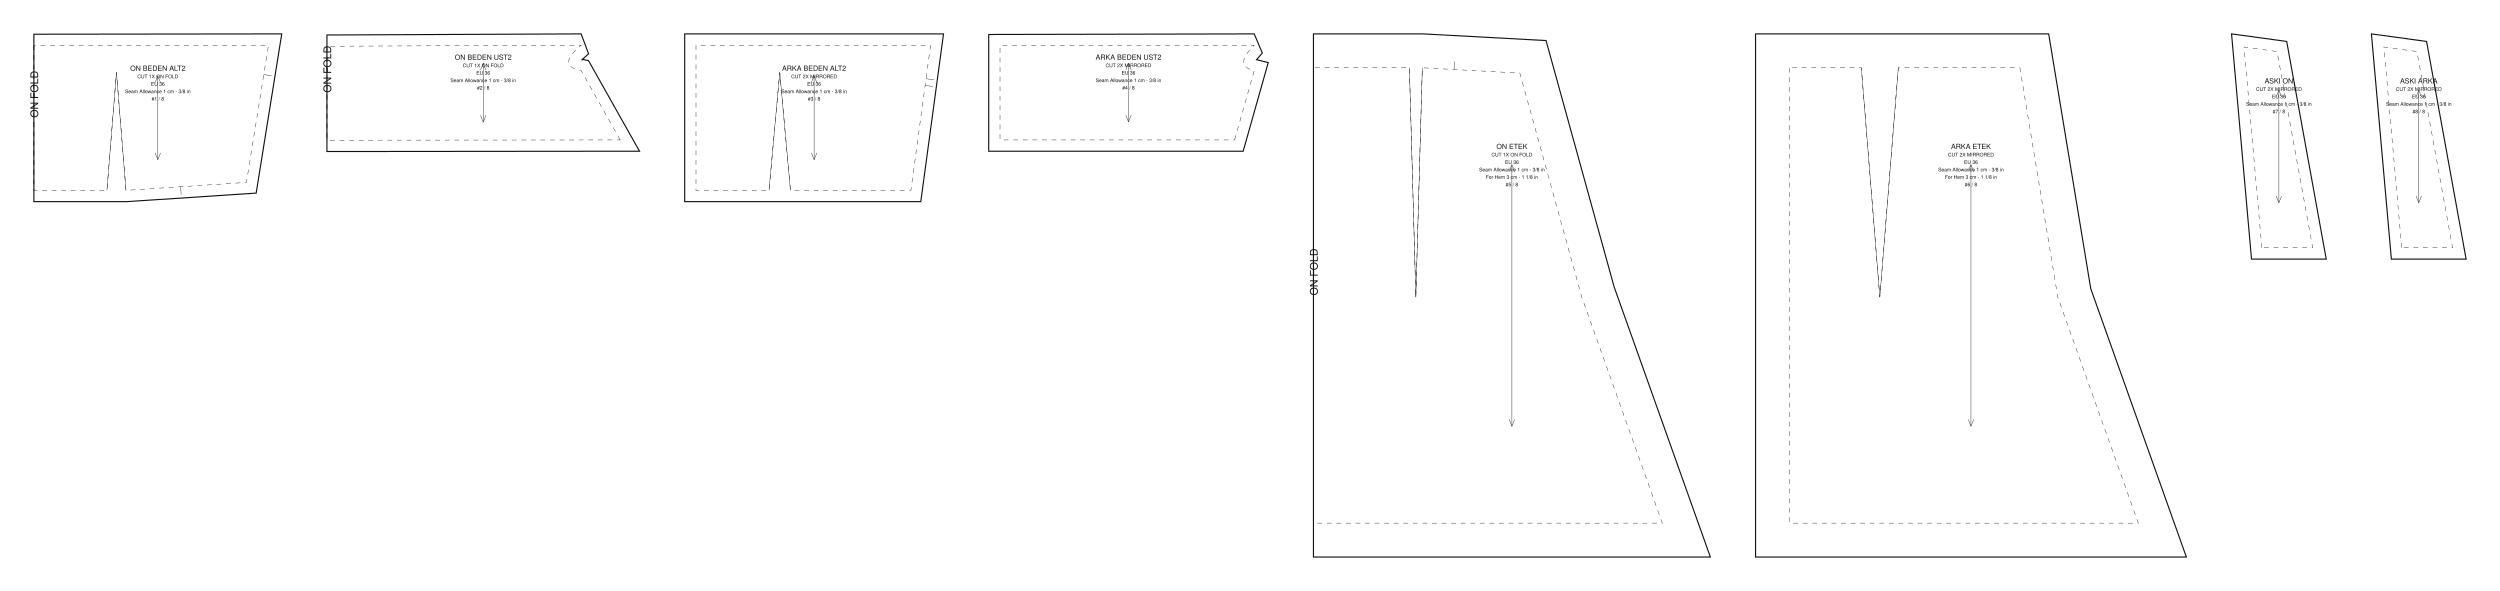
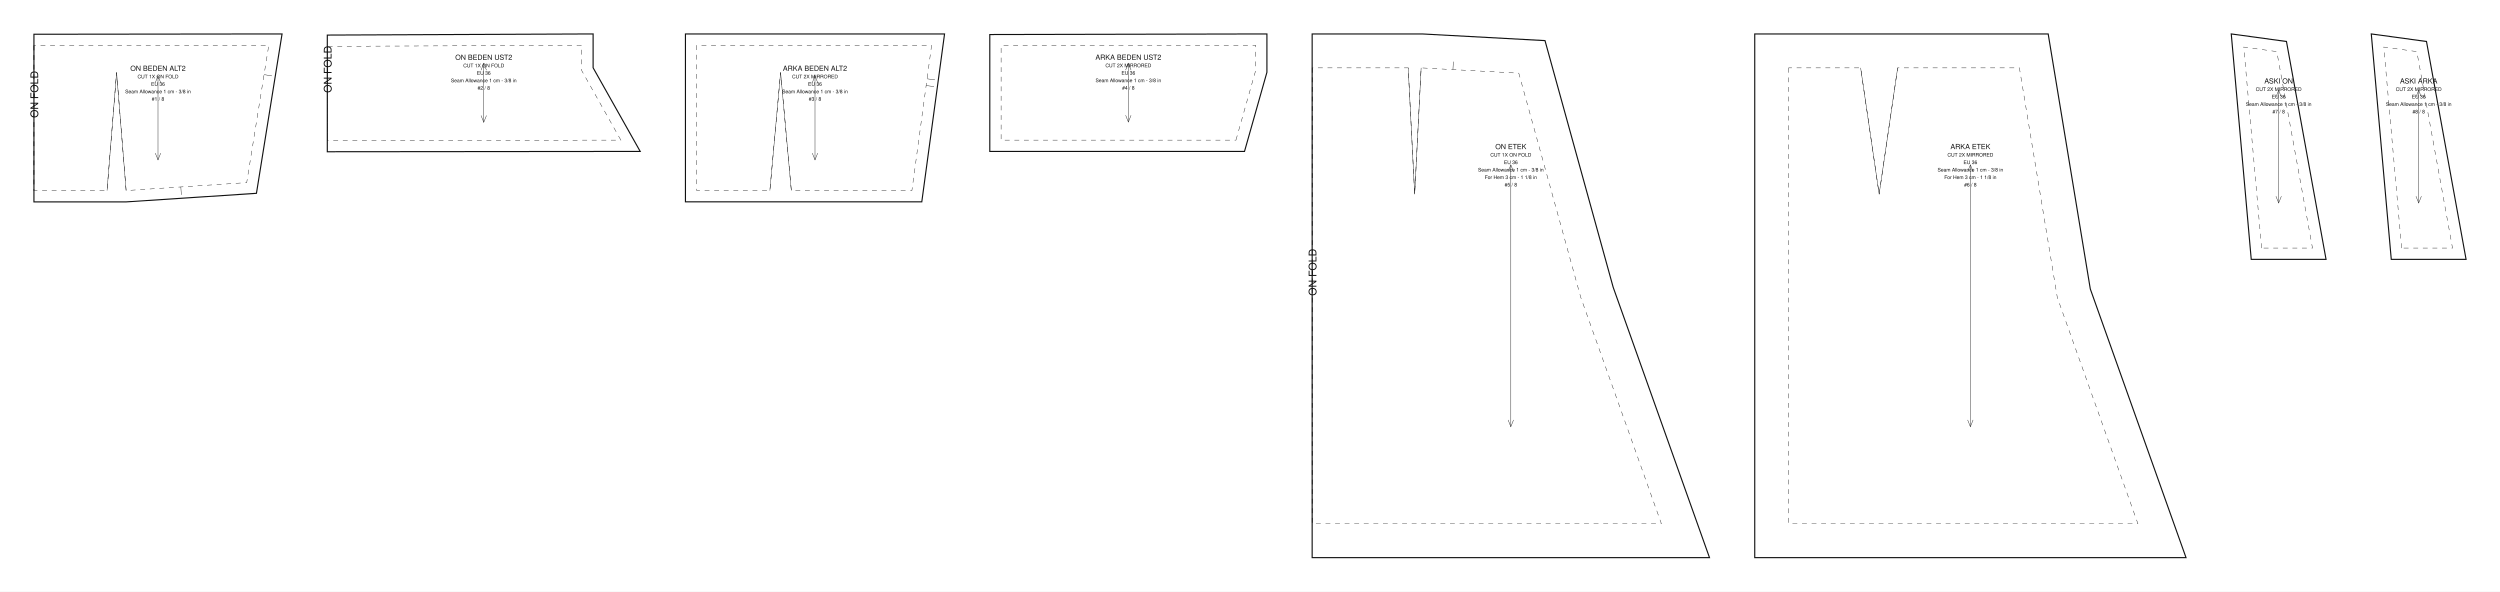
- <svg xmlns="http://www.w3.org/2000/svg" data-ops="28" viewBox="0 0 2212.645 523.000" width="2212.645mm" height="523.000mm" data-scale="1:1" data-unit-mm="1" data-sheet="stitchu-pattern-sheet-v1" data-graf="taban-elbise" data-body="gercek36" data-parca="8">
-   <rect width="2212.645" height="523.000" fill="#ffffff" />
+ <svg xmlns="http://www.w3.org/2000/svg" data-ops="30" viewBox="0 0 2210.236 523.000" width="2210.236mm" height="523.000mm" data-scale="1:1" data-unit-mm="1" data-sheet="stitchu-pattern-sheet-v1" data-graf="taban-elbise" data-body="gercek36" data-parca="8">
+   <rect width="2210.236" height="523.000" fill="#ffffff" />
  <g font-family="Helvetica,Arial,sans-serif" fill="none" stroke="#111111">
    <g data-panel="on_beden_alt2">
      <path data-katman="1" data-tur="kesim" stroke-width="1.000" d="M 30.000 30.287 L 30.000 178.471 L 111.837 178.471 L 226.727 170.902 L 249.365 30.000 Z" />
      <path data-katman="14" data-tur="dikis" stroke-width="0.350" stroke-dasharray="4.233 4.233" d="M 30.000 40.275 L 30.000 168.471 L 94.641 168.471 L 103.075 64.081 L 111.508 168.471 L 218.118 161.448 L 237.628 40.015 L 30.000 40.275 Z" />
      <path data-katman="6" data-tur="kat" stroke-width="0.350" stroke-dasharray="4.233 4.233" d="M 30.000 40.275 L 30.000 168.471" />
      <text data-katman="15" x="33.760" y="104.236" font-size="9.400" fill="#111111" stroke="none" transform="rotate(-90 33.760 104.236)">ON FOLD</text>
      <path data-katman="8" data-tur="pens" data-edge="dart_on_beden.1" stroke-width="0.350" d="M 94.641 168.471 L 103.075 64.081" />
      <path data-katman="8" data-tur="pens" data-edge="dart_on_beden.2" stroke-width="0.350" d="M 103.075 64.081 L 111.508 168.471" />
      <path data-katman="4" data-tur="centik" data-edge="waist_front.2" stroke-width="0.350" d="M 159.864 165.286 L 160.324 172.271" />
      <path data-katman="4" data-tur="centik" data-edge="side_front.1" stroke-width="0.350" d="M 233.456 65.979 L 240.368 67.089" />
      <path data-katman="7" data-tur="grain" stroke-width="0.350" d="M 139.683 67.118 L 139.683 141.354" />
      <path data-katman="7" data-tur="grainOk" stroke-width="0.350" d="M 142.083 73.118 L 139.683 67.118 L 137.283 73.118" />
      <path data-katman="7" data-tur="grainOk" stroke-width="0.350" d="M 137.283 135.354 L 139.683 141.354 L 142.083 135.354" />
      <text data-katman="15" x="139.683" y="62.664" text-anchor="middle" font-size="6.300" fill="#111111" stroke="none">ON BEDEN ALT2</text>
      <text data-katman="15" x="139.683" y="69.264" text-anchor="middle" font-size="4.400" fill="#111111" stroke="none">CUT 1X ON FOLD</text>
      <text data-katman="15" x="139.683" y="75.864" text-anchor="middle" font-size="4.400" fill="#111111" stroke="none">EU 36</text>
      <text data-katman="15" x="139.683" y="82.464" text-anchor="middle" font-size="4.400" fill="#111111" stroke="none">Seam Allowance 1 cm - 3/8 in</text>
      <text data-katman="15" x="139.683" y="89.064" text-anchor="middle" font-size="4.400" fill="#111111" stroke="none">#1 / 8</text>
    </g>
    <g data-panel="on_beden_ust2">
-       <path data-katman="1" data-tur="kesim" stroke-width="1.000" d="M 565.996 133.826 L 520.878 53.683 L 515.539 52.521 L 515.284 52.866 L 515.204 52.443 L 515.777 52.312 L 520.905 47.565 L 514.324 30.000 L 289.365 30.970 L 289.365 134.113 Z" />
-       <path data-katman="14" data-tur="dikis" stroke-width="0.350" stroke-dasharray="4.233 4.233" d="M 548.900 123.843 L 514.365 62.500 C 504.572 60.484 495.255 55.983 514.365 40.000 L 289.365 40.929 L 289.365 124.103 L 548.900 123.843 Z" />
-       <path data-katman="6" data-tur="kat" stroke-width="0.350" stroke-dasharray="4.233 4.233" d="M 289.365 40.929 L 289.365 124.103" />
-       <text data-katman="15" x="293.125" y="82.057" font-size="9.400" fill="#111111" stroke="none" transform="rotate(-90 293.125 82.057)">ON FOLD</text>
-       <path data-katman="7" data-tur="grain" stroke-width="0.350" d="M 427.681 56.028 L 427.681 108.085" />
-       <path data-katman="7" data-tur="grainOk" stroke-width="0.350" d="M 430.081 62.028 L 427.681 56.028 L 425.281 62.028" />
-       <path data-katman="7" data-tur="grainOk" stroke-width="0.350" d="M 425.281 102.085 L 427.681 108.085 L 430.081 102.085" />
-       <text data-katman="15" x="427.681" y="52.905" text-anchor="middle" font-size="6.300" fill="#111111" stroke="none">ON BEDEN UST2</text>
-       <text data-katman="15" x="427.681" y="59.505" text-anchor="middle" font-size="4.400" fill="#111111" stroke="none">CUT 1X ON FOLD</text>
-       <text data-katman="15" x="427.681" y="66.105" text-anchor="middle" font-size="4.400" fill="#111111" stroke="none">EU 36</text>
-       <text data-katman="15" x="427.681" y="72.705" text-anchor="middle" font-size="4.400" fill="#111111" stroke="none">Seam Allowance 1 cm - 3/8 in</text>
-       <text data-katman="15" x="427.681" y="79.305" text-anchor="middle" font-size="4.400" fill="#111111" stroke="none">#2 / 8</text>
+       <path data-katman="1" data-tur="kesim" stroke-width="1.000" d="M 565.996 133.868 L 524.365 59.920 L 524.365 30.000 L 289.365 31.011 L 289.365 134.155 Z" />
+       <path data-katman="14" data-tur="dikis" stroke-width="0.350" stroke-dasharray="4.233 4.233" d="M 548.900 123.885 L 514.365 62.541 L 514.365 40.041 L 289.365 40.970 L 289.365 124.145 L 548.900 123.885 Z" />
+       <path data-katman="6" data-tur="kat" stroke-width="0.350" stroke-dasharray="4.233 4.233" d="M 289.365 40.970 L 289.365 124.145" />
+       <text data-katman="15" x="293.125" y="82.077" font-size="9.400" fill="#111111" stroke="none" transform="rotate(-90 293.125 82.077)">ON FOLD</text>
+       <path data-katman="7" data-tur="grain" stroke-width="0.350" d="M 427.681 56.039 L 427.681 108.116" />
+       <path data-katman="7" data-tur="grainOk" stroke-width="0.350" d="M 430.081 62.039 L 427.681 56.039 L 425.281 62.039" />
+       <path data-katman="7" data-tur="grainOk" stroke-width="0.350" d="M 425.281 102.116 L 427.681 108.116 L 430.081 102.116" />
+       <text data-katman="15" x="427.681" y="52.914" text-anchor="middle" font-size="6.300" fill="#111111" stroke="none">ON BEDEN UST2</text>
+       <text data-katman="15" x="427.681" y="59.514" text-anchor="middle" font-size="4.400" fill="#111111" stroke="none">CUT 1X ON FOLD</text>
+       <text data-katman="15" x="427.681" y="66.114" text-anchor="middle" font-size="4.400" fill="#111111" stroke="none">EU 36</text>
+       <text data-katman="15" x="427.681" y="72.714" text-anchor="middle" font-size="4.400" fill="#111111" stroke="none">Seam Allowance 1 cm - 3/8 in</text>
+       <text data-katman="15" x="427.681" y="79.314" text-anchor="middle" font-size="4.400" fill="#111111" stroke="none">#2 / 8</text>
    </g>
    <g data-panel="arka_beden_alt2">
      <path data-katman="1" data-tur="kesim" stroke-width="1.000" d="M 605.996 30.000 L 605.996 178.461 L 814.948 178.461 L 835.071 30.004 Z" />
      <path data-katman="14" data-tur="dikis" stroke-width="0.350" stroke-dasharray="4.233 4.233" d="M 615.996 40.000 L 615.996 168.461 L 680.637 168.461 L 690.120 64.071 L 699.602 168.461 L 806.212 168.461 L 823.624 40.004 L 615.996 40.000 Z" />
      <path data-katman="8" data-tur="pens" data-edge="dart_arka_beden.1" stroke-width="0.350" d="M 680.637 168.461 L 690.120 64.071" />
      <path data-katman="8" data-tur="pens" data-edge="dart_arka_beden.2" stroke-width="0.350" d="M 690.120 64.071 L 699.602 168.461" />
      <path data-katman="4" data-tur="centik" data-edge="side_back.1" stroke-width="0.350" d="M 818.797 75.616 L 825.734 76.556" />
      <path data-katman="4" data-tur="centik" data-edge="side_back.1" stroke-width="0.350" d="M 819.603 69.670 L 826.539 70.611" />
      <path data-katman="7" data-tur="grain" stroke-width="0.350" d="M 720.534 67.115 L 720.534 141.345" />
      <path data-katman="7" data-tur="grainOk" stroke-width="0.350" d="M 722.934 73.115 L 720.534 67.115 L 718.134 73.115" />
      <path data-katman="7" data-tur="grainOk" stroke-width="0.350" d="M 718.134 135.345 L 720.534 141.345 L 722.934 135.345" />
      <text data-katman="15" x="720.534" y="62.661" text-anchor="middle" font-size="6.300" fill="#111111" stroke="none">ARKA BEDEN ALT2</text>
      <text data-katman="15" x="720.534" y="69.261" text-anchor="middle" font-size="4.400" fill="#111111" stroke="none">CUT 2X MIRRORED</text>
      <text data-katman="15" x="720.534" y="75.861" text-anchor="middle" font-size="4.400" fill="#111111" stroke="none">EU 36</text>
      <text data-katman="15" x="720.534" y="82.461" text-anchor="middle" font-size="4.400" fill="#111111" stroke="none">Seam Allowance 1 cm - 3/8 in</text>
      <text data-katman="15" x="720.534" y="89.061" text-anchor="middle" font-size="4.400" fill="#111111" stroke="none">#3 / 8</text>
    </g>
    <g data-panel="arka_beden_ust2">
-       <path data-katman="1" data-tur="kesim" stroke-width="1.000" d="M 1100.260 133.843 L 1122.480 55.384 L 1112.107 52.828 L 1117.240 46.972 L 1110.049 30.000 L 875.071 30.516 L 875.071 133.839 Z" />
-       <path data-katman="14" data-tur="dikis" stroke-width="0.350" stroke-dasharray="4.233 4.233" d="M 1092.699 123.843 L 1110.071 62.500 C 1101.839 60.484 1094.007 55.983 1110.071 40.000 L 885.071 40.494 L 885.071 123.840 L 1092.699 123.843 Z" />
-       <path data-katman="7" data-tur="grain" stroke-width="0.350" d="M 998.775 55.961 L 998.775 107.883" />
-       <path data-katman="7" data-tur="grainOk" stroke-width="0.350" d="M 1001.175 61.961 L 998.775 55.961 L 996.375 61.961" />
-       <path data-katman="7" data-tur="grainOk" stroke-width="0.350" d="M 996.375 101.883 L 998.775 107.883 L 1001.175 101.883" />
-       <text data-katman="15" x="998.775" y="52.846" text-anchor="middle" font-size="6.300" fill="#111111" stroke="none">ARKA BEDEN UST2</text>
-       <text data-katman="15" x="998.775" y="59.446" text-anchor="middle" font-size="4.400" fill="#111111" stroke="none">CUT 2X MIRRORED</text>
-       <text data-katman="15" x="998.775" y="66.046" text-anchor="middle" font-size="4.400" fill="#111111" stroke="none">EU 36</text>
-       <text data-katman="15" x="998.775" y="72.646" text-anchor="middle" font-size="4.400" fill="#111111" stroke="none">Seam Allowance 1 cm - 3/8 in</text>
-       <text data-katman="15" x="998.775" y="79.246" text-anchor="middle" font-size="4.400" fill="#111111" stroke="none">#4 / 8</text>
+       <path data-katman="1" data-tur="kesim" stroke-width="1.000" d="M 1100.260 133.865 L 1120.071 63.911 L 1120.071 30.000 L 875.071 30.538 L 875.071 133.861 Z" />
+       <path data-katman="14" data-tur="dikis" stroke-width="0.350" stroke-dasharray="4.233 4.233" d="M 1092.699 123.865 L 1110.071 62.522 L 1110.071 40.022 L 885.071 40.516 L 885.071 123.862 L 1092.699 123.865 Z" />
+       <path data-katman="7" data-tur="grain" stroke-width="0.350" d="M 997.571 55.966 L 997.571 107.899" />
+       <path data-katman="7" data-tur="grainOk" stroke-width="0.350" d="M 999.971 61.966 L 997.571 55.966 L 995.171 61.966" />
+       <path data-katman="7" data-tur="grainOk" stroke-width="0.350" d="M 995.171 101.899 L 997.571 107.899 L 999.971 101.899" />
+       <text data-katman="15" x="997.571" y="52.850" text-anchor="middle" font-size="6.300" fill="#111111" stroke="none">ARKA BEDEN UST2</text>
+       <text data-katman="15" x="997.571" y="59.450" text-anchor="middle" font-size="4.400" fill="#111111" stroke="none">CUT 2X MIRRORED</text>
+       <text data-katman="15" x="997.571" y="66.050" text-anchor="middle" font-size="4.400" fill="#111111" stroke="none">EU 36</text>
+       <text data-katman="15" x="997.571" y="72.650" text-anchor="middle" font-size="4.400" fill="#111111" stroke="none">Seam Allowance 1 cm - 3/8 in</text>
+       <text data-katman="15" x="997.571" y="79.250" text-anchor="middle" font-size="4.400" fill="#111111" stroke="none">#4 / 8</text>
    </g>
    <g data-panel="on_etek">
-       <path data-katman="1" data-tur="kesim" stroke-width="1.000" d="M 1162.480 30.000 L 1162.480 493.000 L 1513.764 493.000 L 1428.605 253.958 L 1368.334 35.901 L 1259.644 30.000 L 1247.394 30.000 Z" />
-       <path data-katman="14" data-tur="dikis" stroke-width="0.350" stroke-dasharray="4.233 4.233" d="M 1162.480 60.000 L 1162.480 463.000 L 1471.230 463.000 L 1399.980 263.000 L 1345.166 64.687 L 1258.830 60.000 L 1253.112 263.000 L 1247.394 60.000 L 1162.480 60.000 Z" />
-       <path data-katman="6" data-tur="kat" stroke-width="0.350" stroke-dasharray="4.233 4.233" d="M 1162.480 60.000 L 1162.480 463.000" />
-       <text data-katman="15" x="1166.240" y="261.500" font-size="9.400" fill="#111111" stroke="none" transform="rotate(-90 1166.240 261.500)">ON FOLD</text>
-       <path data-katman="8" data-tur="pens" data-edge="dart_on_etek.1" stroke-width="0.350" d="M 1258.830 60.000 L 1253.112 263.000" />
-       <path data-katman="8" data-tur="pens" data-edge="dart_on_etek.2" stroke-width="0.350" d="M 1253.112 263.000 L 1247.394 60.000" />
-       <path data-katman="4" data-tur="centik" data-edge="waist_front.1" stroke-width="0.350" d="M 1286.941 61.526 L 1287.321 54.536" />
-       <path data-katman="7" data-tur="grain" stroke-width="0.350" d="M 1338.122 145.750 L 1338.122 377.250" />
-       <path data-katman="7" data-tur="grainOk" stroke-width="0.350" d="M 1340.522 151.750 L 1338.122 145.750 L 1335.722 151.750" />
-       <path data-katman="7" data-tur="grainOk" stroke-width="0.350" d="M 1335.722 371.250 L 1338.122 377.250 L 1340.522 371.250" />
-       <text data-katman="15" x="1338.122" y="131.860" text-anchor="middle" font-size="6.300" fill="#111111" stroke="none">ON ETEK</text>
-       <text data-katman="15" x="1338.122" y="138.460" text-anchor="middle" font-size="4.400" fill="#111111" stroke="none">CUT 1X ON FOLD</text>
-       <text data-katman="15" x="1338.122" y="145.060" text-anchor="middle" font-size="4.400" fill="#111111" stroke="none">EU 36</text>
-       <text data-katman="15" x="1338.122" y="151.660" text-anchor="middle" font-size="4.400" fill="#111111" stroke="none">Seam Allowance 1 cm - 3/8 in</text>
-       <text data-katman="15" x="1338.122" y="158.260" text-anchor="middle" font-size="4.400" fill="#111111" stroke="none">For Hem 3 cm - 1 1/8 in</text>
-       <text data-katman="15" x="1338.122" y="164.860" text-anchor="middle" font-size="4.400" fill="#111111" stroke="none">#5 / 8</text>
+       <path data-katman="1" data-tur="kesim" stroke-width="1.000" d="M 1160.071 30.000 L 1160.071 493.000 L 1511.356 493.000 L 1426.197 253.958 L 1365.925 35.901 L 1257.236 30.000 L 1244.986 30.000 Z" />
+       <path data-katman="14" data-tur="dikis" stroke-width="0.350" stroke-dasharray="4.233 4.233" d="M 1160.071 60.000 L 1160.071 463.000 L 1468.821 463.000 L 1397.571 263.000 L 1342.757 64.687 L 1256.422 60.000 L 1250.704 171.650 L 1244.986 60.000 L 1160.071 60.000 Z" />
+       <path data-katman="6" data-tur="kat" stroke-width="0.350" stroke-dasharray="4.233 4.233" d="M 1160.071 60.000 L 1160.071 463.000" />
+       <text data-katman="15" x="1163.831" y="261.500" font-size="9.400" fill="#111111" stroke="none" transform="rotate(-90 1163.831 261.500)">ON FOLD</text>
+       <path data-katman="8" data-tur="pens" data-edge="dart_on_etek.1" stroke-width="0.350" d="M 1256.422 60.000 L 1250.704 171.650" />
+       <path data-katman="8" data-tur="pens" data-edge="dart_on_etek.2" stroke-width="0.350" d="M 1250.704 171.650 L 1244.986 60.000" />
+       <path data-katman="4" data-tur="centik" data-edge="waist_front.1" stroke-width="0.350" d="M 1284.533 61.526 L 1284.912 54.536" />
+       <path data-katman="7" data-tur="grain" stroke-width="0.350" d="M 1335.713 145.750 L 1335.713 377.250" />
+       <path data-katman="7" data-tur="grainOk" stroke-width="0.350" d="M 1338.113 151.750 L 1335.713 145.750 L 1333.313 151.750" />
+       <path data-katman="7" data-tur="grainOk" stroke-width="0.350" d="M 1333.313 371.250 L 1335.713 377.250 L 1338.113 371.250" />
+       <text data-katman="15" x="1335.713" y="131.860" text-anchor="middle" font-size="6.300" fill="#111111" stroke="none">ON ETEK</text>
+       <text data-katman="15" x="1335.713" y="138.460" text-anchor="middle" font-size="4.400" fill="#111111" stroke="none">CUT 1X ON FOLD</text>
+       <text data-katman="15" x="1335.713" y="145.060" text-anchor="middle" font-size="4.400" fill="#111111" stroke="none">EU 36</text>
+       <text data-katman="15" x="1335.713" y="151.660" text-anchor="middle" font-size="4.400" fill="#111111" stroke="none">Seam Allowance 1 cm - 3/8 in</text>
+       <text data-katman="15" x="1335.713" y="158.260" text-anchor="middle" font-size="4.400" fill="#111111" stroke="none">For Hem 3 cm - 1 1/8 in</text>
+       <text data-katman="15" x="1335.713" y="164.860" text-anchor="middle" font-size="4.400" fill="#111111" stroke="none">#5 / 8</text>
    </g>
    <g data-panel="arka_etek">
-       <path data-katman="1" data-tur="kesim" stroke-width="1.000" d="M 1553.764 30.000 L 1553.764 493.000 L 1935.048 493.000 L 1850.426 255.462 L 1813.197 30.000 L 1647.384 30.000 Z" />
-       <path data-katman="14" data-tur="dikis" stroke-width="0.350" stroke-dasharray="4.233 4.233" d="M 1583.764 60.000 L 1583.764 463.000 L 1892.514 463.000 L 1821.264 263.000 L 1787.745 60.000 L 1680.115 60.000 L 1663.749 263.000 L 1647.384 60.000 L 1583.764 60.000 Z" />
-       <path data-katman="8" data-tur="pens" data-edge="dart_arka_etek.1" stroke-width="0.350" d="M 1680.115 60.000 L 1663.749 263.000" />
-       <path data-katman="8" data-tur="pens" data-edge="dart_arka_etek.2" stroke-width="0.350" d="M 1663.749 263.000 L 1647.384 60.000" />
-       <path data-katman="7" data-tur="grain" stroke-width="0.350" d="M 1744.406 145.750 L 1744.406 377.250" />
-       <path data-katman="7" data-tur="grainOk" stroke-width="0.350" d="M 1746.806 151.750 L 1744.406 145.750 L 1742.006 151.750" />
-       <path data-katman="7" data-tur="grainOk" stroke-width="0.350" d="M 1742.006 371.250 L 1744.406 377.250 L 1746.806 371.250" />
-       <text data-katman="15" x="1744.406" y="131.860" text-anchor="middle" font-size="6.300" fill="#111111" stroke="none">ARKA ETEK</text>
-       <text data-katman="15" x="1744.406" y="138.460" text-anchor="middle" font-size="4.400" fill="#111111" stroke="none">CUT 2X MIRRORED</text>
-       <text data-katman="15" x="1744.406" y="145.060" text-anchor="middle" font-size="4.400" fill="#111111" stroke="none">EU 36</text>
-       <text data-katman="15" x="1744.406" y="151.660" text-anchor="middle" font-size="4.400" fill="#111111" stroke="none">Seam Allowance 1 cm - 3/8 in</text>
-       <text data-katman="15" x="1744.406" y="158.260" text-anchor="middle" font-size="4.400" fill="#111111" stroke="none">For Hem 3 cm - 1 1/8 in</text>
-       <text data-katman="15" x="1744.406" y="164.860" text-anchor="middle" font-size="4.400" fill="#111111" stroke="none">#6 / 8</text>
+       <path data-katman="1" data-tur="kesim" stroke-width="1.000" d="M 1551.356 30.000 L 1551.356 493.000 L 1932.640 493.000 L 1848.017 255.462 L 1810.789 30.000 L 1644.975 30.000 Z" />
+       <path data-katman="14" data-tur="dikis" stroke-width="0.350" stroke-dasharray="4.233 4.233" d="M 1581.356 60.000 L 1581.356 463.000 L 1890.106 463.000 L 1818.856 263.000 L 1785.336 60.000 L 1677.706 60.000 L 1661.341 171.650 L 1644.975 60.000 L 1581.356 60.000 Z" />
+       <path data-katman="8" data-tur="pens" data-edge="dart_arka_etek.1" stroke-width="0.350" d="M 1677.706 60.000 L 1661.341 171.650" />
+       <path data-katman="8" data-tur="pens" data-edge="dart_arka_etek.2" stroke-width="0.350" d="M 1661.341 171.650 L 1644.975 60.000" />
+       <path data-katman="7" data-tur="grain" stroke-width="0.350" d="M 1741.998 145.750 L 1741.998 377.250" />
+       <path data-katman="7" data-tur="grainOk" stroke-width="0.350" d="M 1744.398 151.750 L 1741.998 145.750 L 1739.598 151.750" />
+       <path data-katman="7" data-tur="grainOk" stroke-width="0.350" d="M 1739.598 371.250 L 1741.998 377.250 L 1744.398 371.250" />
+       <text data-katman="15" x="1741.998" y="131.860" text-anchor="middle" font-size="6.300" fill="#111111" stroke="none">ARKA ETEK</text>
+       <text data-katman="15" x="1741.998" y="138.460" text-anchor="middle" font-size="4.400" fill="#111111" stroke="none">CUT 2X MIRRORED</text>
+       <text data-katman="15" x="1741.998" y="145.060" text-anchor="middle" font-size="4.400" fill="#111111" stroke="none">EU 36</text>
+       <text data-katman="15" x="1741.998" y="151.660" text-anchor="middle" font-size="4.400" fill="#111111" stroke="none">Seam Allowance 1 cm - 3/8 in</text>
+       <text data-katman="15" x="1741.998" y="158.260" text-anchor="middle" font-size="4.400" fill="#111111" stroke="none">For Hem 3 cm - 1 1/8 in</text>
+       <text data-katman="15" x="1741.998" y="164.860" text-anchor="middle" font-size="4.400" fill="#111111" stroke="none">#6 / 8</text>
    </g>
    <g data-panel="aski_on">
-       <path data-katman="1" data-tur="kesim" stroke-width="1.000" d="M 1992.714 229.310 L 1975.048 30.000 L 2023.859 36.686 L 2058.847 229.310 Z" />
-       <path data-katman="14" data-tur="dikis" stroke-width="0.350" stroke-dasharray="4.233 4.233" d="M 2001.867 219.310 L 1986.117 41.610 L 2015.317 45.610 L 2046.867 219.310 L 2001.867 219.310 Z" />
-       <path data-katman="7" data-tur="grain" stroke-width="0.350" d="M 2016.947 79.827 L 2016.947 179.482" />
-       <path data-katman="7" data-tur="grainOk" stroke-width="0.350" d="M 2019.347 85.827 L 2016.947 79.827 L 2014.547 85.827" />
-       <path data-katman="7" data-tur="grainOk" stroke-width="0.350" d="M 2014.547 173.482 L 2016.947 179.482 L 2019.347 173.482" />
-       <text data-katman="15" x="2016.947" y="73.848" text-anchor="middle" font-size="6.300" fill="#111111" stroke="none">ASKI ON</text>
-       <text data-katman="15" x="2016.947" y="80.448" text-anchor="middle" font-size="4.400" fill="#111111" stroke="none">CUT 2X MIRRORED</text>
-       <text data-katman="15" x="2016.947" y="87.048" text-anchor="middle" font-size="4.400" fill="#111111" stroke="none">EU 36</text>
-       <text data-katman="15" x="2016.947" y="93.648" text-anchor="middle" font-size="4.400" fill="#111111" stroke="none">Seam Allowance 1 cm - 3/8 in</text>
-       <text data-katman="15" x="2016.947" y="100.248" text-anchor="middle" font-size="4.400" fill="#111111" stroke="none">#7 / 8</text>
+       <path data-katman="1" data-tur="kesim" stroke-width="1.000" d="M 1990.305 229.310 L 1972.640 30.000 L 2021.451 36.686 L 2056.438 229.310 Z" />
+       <path data-katman="14" data-tur="dikis" stroke-width="0.350" stroke-dasharray="4.233 4.233" d="M 1999.458 219.310 L 1983.708 41.610 L 2012.908 45.610 L 2044.458 219.310 L 1999.458 219.310 Z" />
+       <path data-katman="7" data-tur="grain" stroke-width="0.350" d="M 2014.539 79.827 L 2014.539 179.482" />
+       <path data-katman="7" data-tur="grainOk" stroke-width="0.350" d="M 2016.939 85.827 L 2014.539 79.827 L 2012.139 85.827" />
+       <path data-katman="7" data-tur="grainOk" stroke-width="0.350" d="M 2012.139 173.482 L 2014.539 179.482 L 2016.939 173.482" />
+       <text data-katman="15" x="2014.539" y="73.848" text-anchor="middle" font-size="6.300" fill="#111111" stroke="none">ASKI ON</text>
+       <text data-katman="15" x="2014.539" y="80.448" text-anchor="middle" font-size="4.400" fill="#111111" stroke="none">CUT 2X MIRRORED</text>
+       <text data-katman="15" x="2014.539" y="87.048" text-anchor="middle" font-size="4.400" fill="#111111" stroke="none">EU 36</text>
+       <text data-katman="15" x="2014.539" y="93.648" text-anchor="middle" font-size="4.400" fill="#111111" stroke="none">Seam Allowance 1 cm - 3/8 in</text>
+       <text data-katman="15" x="2014.539" y="100.248" text-anchor="middle" font-size="4.400" fill="#111111" stroke="none">#7 / 8</text>
    </g>
    <g data-panel="aski_arka">
-       <path data-katman="1" data-tur="kesim" stroke-width="1.000" d="M 2116.512 229.310 L 2098.847 30.000 L 2147.658 36.686 L 2182.645 229.310 Z" />
-       <path data-katman="14" data-tur="dikis" stroke-width="0.350" stroke-dasharray="4.233 4.233" d="M 2125.665 219.310 L 2109.915 41.610 L 2139.115 45.610 L 2170.665 219.310 L 2125.665 219.310 Z" />
-       <path data-katman="7" data-tur="grain" stroke-width="0.350" d="M 2140.746 79.827 L 2140.746 179.482" />
-       <path data-katman="7" data-tur="grainOk" stroke-width="0.350" d="M 2143.146 85.827 L 2140.746 79.827 L 2138.346 85.827" />
-       <path data-katman="7" data-tur="grainOk" stroke-width="0.350" d="M 2138.346 173.482 L 2140.746 179.482 L 2143.146 173.482" />
-       <text data-katman="15" x="2140.746" y="73.848" text-anchor="middle" font-size="6.300" fill="#111111" stroke="none">ASKI ARKA</text>
-       <text data-katman="15" x="2140.746" y="80.448" text-anchor="middle" font-size="4.400" fill="#111111" stroke="none">CUT 2X MIRRORED</text>
-       <text data-katman="15" x="2140.746" y="87.048" text-anchor="middle" font-size="4.400" fill="#111111" stroke="none">EU 36</text>
-       <text data-katman="15" x="2140.746" y="93.648" text-anchor="middle" font-size="4.400" fill="#111111" stroke="none">Seam Allowance 1 cm - 3/8 in</text>
-       <text data-katman="15" x="2140.746" y="100.248" text-anchor="middle" font-size="4.400" fill="#111111" stroke="none">#8 / 8</text>
+       <path data-katman="1" data-tur="kesim" stroke-width="1.000" d="M 2114.103 229.310 L 2096.438 30.000 L 2145.249 36.686 L 2180.236 229.310 Z" />
+       <path data-katman="14" data-tur="dikis" stroke-width="0.350" stroke-dasharray="4.233 4.233" d="M 2123.256 219.310 L 2107.506 41.610 L 2136.706 45.610 L 2168.256 219.310 L 2123.256 219.310 Z" />
+       <path data-katman="7" data-tur="grain" stroke-width="0.350" d="M 2138.337 79.827 L 2138.337 179.482" />
+       <path data-katman="7" data-tur="grainOk" stroke-width="0.350" d="M 2140.737 85.827 L 2138.337 79.827 L 2135.937 85.827" />
+       <path data-katman="7" data-tur="grainOk" stroke-width="0.350" d="M 2135.937 173.482 L 2138.337 179.482 L 2140.737 173.482" />
+       <text data-katman="15" x="2138.337" y="73.848" text-anchor="middle" font-size="6.300" fill="#111111" stroke="none">ASKI ARKA</text>
+       <text data-katman="15" x="2138.337" y="80.448" text-anchor="middle" font-size="4.400" fill="#111111" stroke="none">CUT 2X MIRRORED</text>
+       <text data-katman="15" x="2138.337" y="87.048" text-anchor="middle" font-size="4.400" fill="#111111" stroke="none">EU 36</text>
+       <text data-katman="15" x="2138.337" y="93.648" text-anchor="middle" font-size="4.400" fill="#111111" stroke="none">Seam Allowance 1 cm - 3/8 in</text>
+       <text data-katman="15" x="2138.337" y="100.248" text-anchor="middle" font-size="4.400" fill="#111111" stroke="none">#8 / 8</text>
    </g>
  </g>
</svg>
